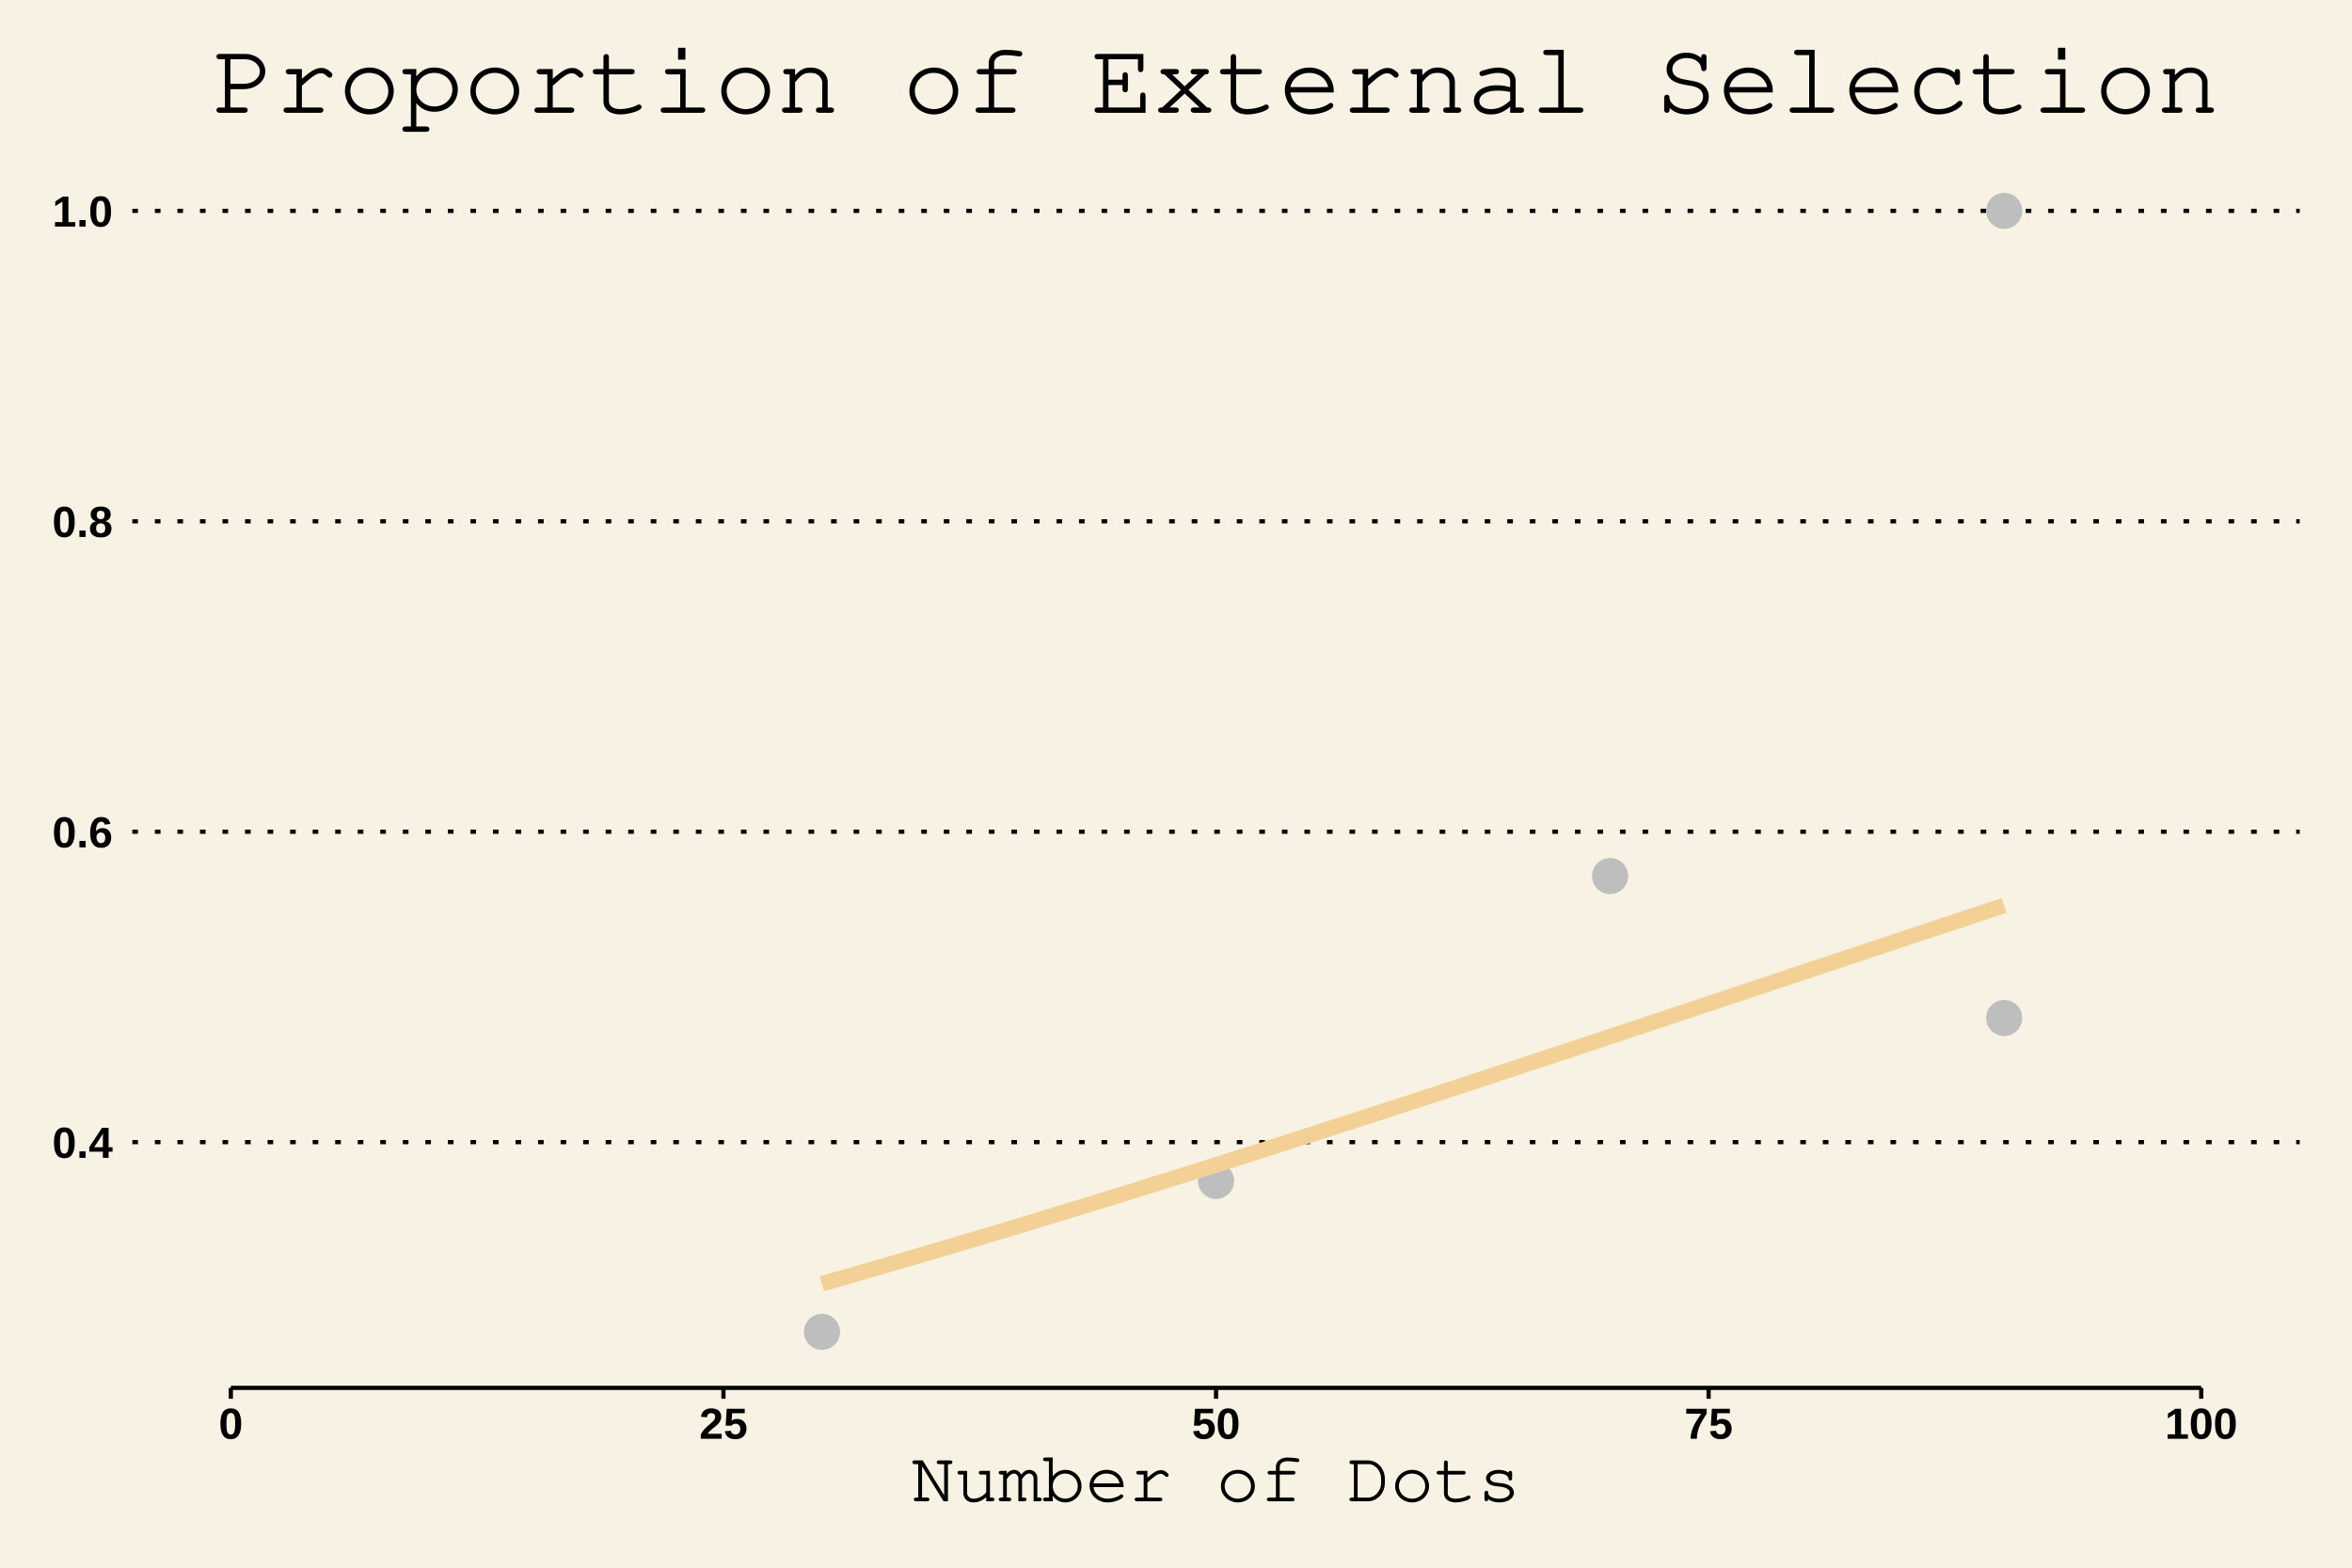
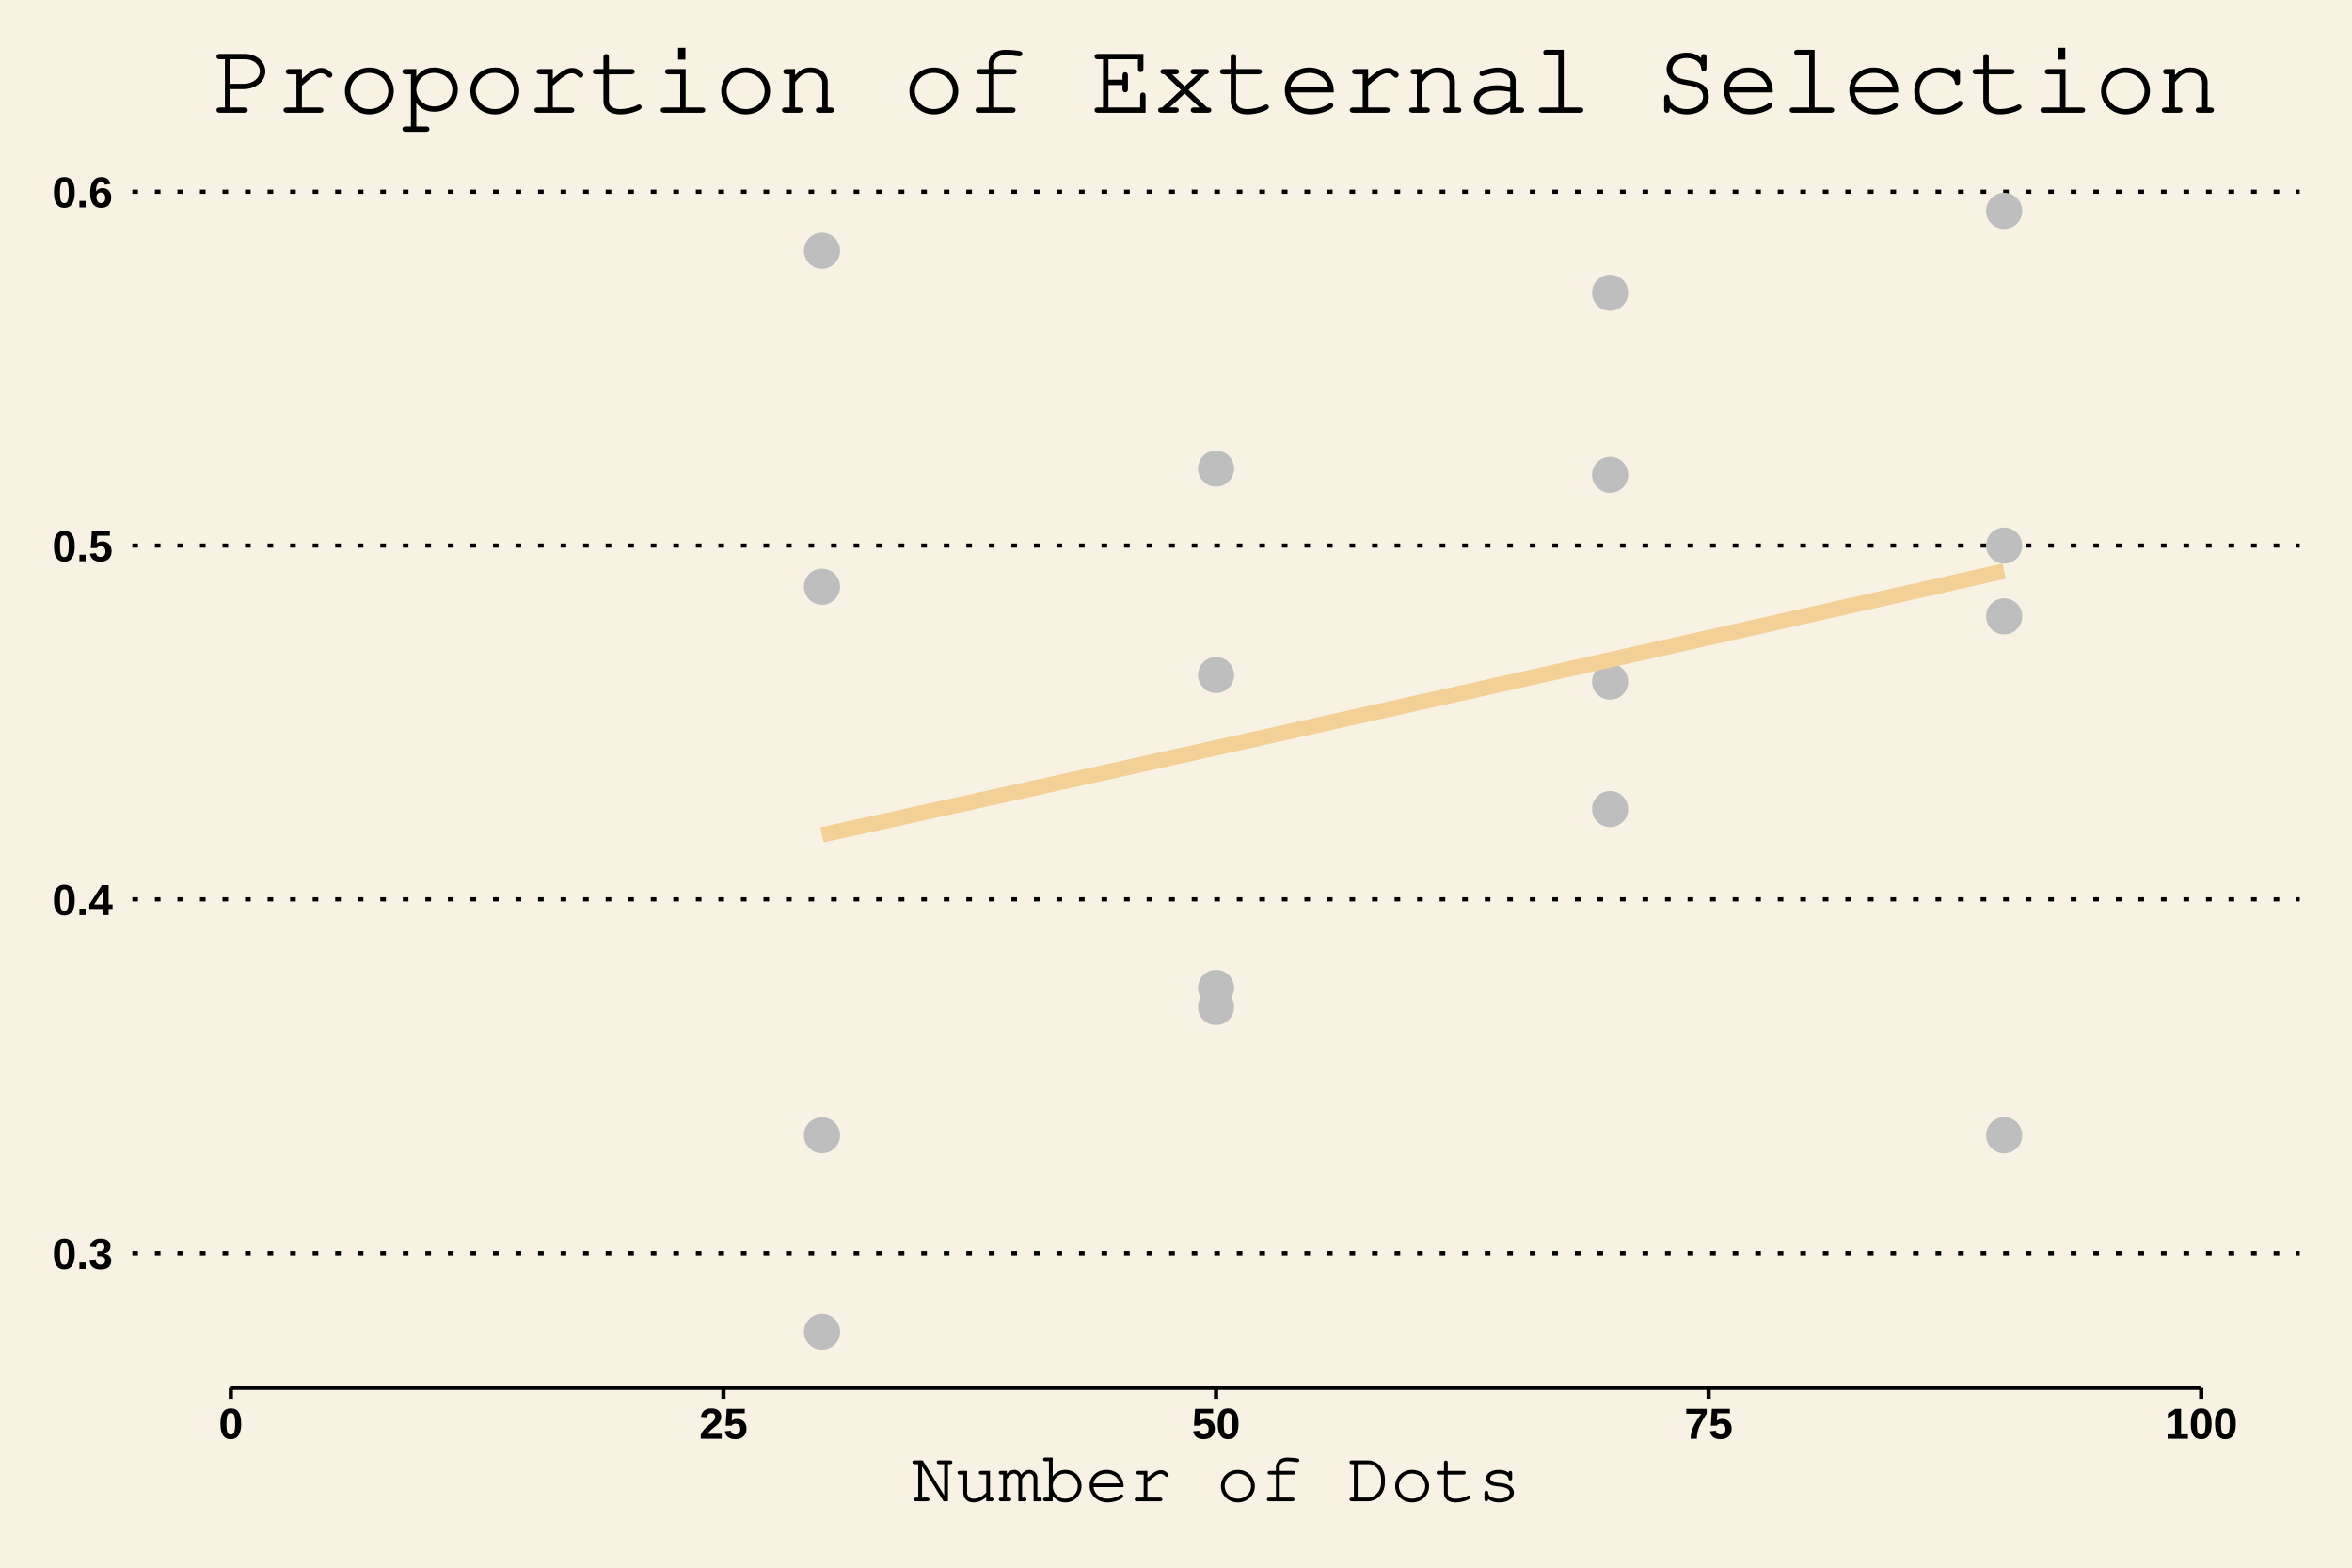
<svg xmlns="http://www.w3.org/2000/svg" class="svglite" width="648.00pt" height="432.00pt" viewBox="0 0 648.00 432.00">
  <defs>
    <style type="text/css">
    .svglite line, .svglite polyline, .svglite polygon, .svglite path, .svglite rect, .svglite circle {
      fill: none;
      stroke: #000000;
      stroke-linecap: round;
      stroke-linejoin: round;
      stroke-miterlimit: 10.00;
    }
  </style>
  </defs>
  <rect width="100%" height="100%" style="stroke: none; fill: #F8F2E4;" />
  <defs>
    <clipPath id="cpMC4wMHw2NDguMDB8MC4wMHw0MzIuMDA=">
      <rect x="0.00" y="0.00" width="648.00" height="432.00" />
    </clipPath>
  </defs>
  <g clip-path="url(#cpMC4wMHw2NDguMDB8MC4wMHw0MzIuMDA=)">
    <rect x="0.00" y="0" width="648.00" height="432.00" style="stroke-width: 1.16; stroke: none; fill: #F8F2E4;" />
  </g>
  <defs>
    <clipPath id="cpMzYuNDZ8NjMzLjYwfDQyLjY2fDM4Mi40NQ==">
      <rect x="36.46" y="42.66" width="597.14" height="339.79" />
    </clipPath>
  </defs>
  <g clip-path="url(#cpMzYuNDZ8NjMzLjYwfDQyLjY2fDM4Mi40NQ==)">
    <rect x="36.46" y="42.66" width="597.14" height="339.79" style="stroke-width: 1.16; stroke: none; fill: #F8F2E4;" />
-     <polyline points="36.46,314.73 633.60,314.73 " style="stroke-width: 1.16; stroke-dasharray: 1.55,4.66; stroke-linecap: butt;" />
-     <polyline points="36.46,229.19 633.60,229.19 " style="stroke-width: 1.16; stroke-dasharray: 1.55,4.66; stroke-linecap: butt;" />
-     <polyline points="36.46,143.65 633.60,143.65 " style="stroke-width: 1.16; stroke-dasharray: 1.55,4.66; stroke-linecap: butt;" />
-     <polyline points="36.46,58.11 633.60,58.11 " style="stroke-width: 1.16; stroke-dasharray: 1.55,4.66; stroke-linecap: butt;" />
+     <polyline points="36.46,345.34 633.60,345.34 " style="stroke-width: 1.16; stroke-dasharray: 1.55,4.66; stroke-linecap: butt;" />
+     <polyline points="36.46,247.84 633.60,247.84 " style="stroke-width: 1.16; stroke-dasharray: 1.55,4.66; stroke-linecap: butt;" />
+     <polyline points="36.46,150.34 633.60,150.34 " style="stroke-width: 1.16; stroke-dasharray: 1.55,4.66; stroke-linecap: butt;" />
+     <polyline points="36.46,52.84 633.60,52.84 " style="stroke-width: 1.16; stroke-dasharray: 1.55,4.66; stroke-linecap: butt;" />
    <circle cx="226.46" cy="367.01" r="4.62" style="stroke-width: 0.71; stroke: #BEBEBE; fill: #BEBEBE;" />
-     <circle cx="335.03" cy="325.43" r="4.62" style="stroke-width: 0.71; stroke: #BEBEBE; fill: #BEBEBE;" />
-     <circle cx="443.60" cy="241.41" r="4.62" style="stroke-width: 0.71; stroke: #BEBEBE; fill: #BEBEBE;" />
-     <circle cx="552.17" cy="280.52" r="4.62" style="stroke-width: 0.71; stroke: #BEBEBE; fill: #BEBEBE;" />
+     <circle cx="226.46" cy="312.84" r="4.62" style="stroke-width: 0.71; stroke: #BEBEBE; fill: #BEBEBE;" />
+     <circle cx="226.46" cy="161.68" r="4.62" style="stroke-width: 0.71; stroke: #BEBEBE; fill: #BEBEBE;" />
+     <circle cx="226.46" cy="69.09" r="4.62" style="stroke-width: 0.71; stroke: #BEBEBE; fill: #BEBEBE;" />
+     <circle cx="335.03" cy="272.22" r="4.62" style="stroke-width: 0.71; stroke: #BEBEBE; fill: #BEBEBE;" />
+     <circle cx="335.03" cy="186.01" r="4.62" style="stroke-width: 0.71; stroke: #BEBEBE; fill: #BEBEBE;" />
+     <circle cx="335.03" cy="277.51" r="4.62" style="stroke-width: 0.71; stroke: #BEBEBE; fill: #BEBEBE;" />
+     <circle cx="335.03" cy="129.14" r="4.62" style="stroke-width: 0.71; stroke: #BEBEBE; fill: #BEBEBE;" />
+     <circle cx="443.60" cy="80.69" r="4.62" style="stroke-width: 0.71; stroke: #BEBEBE; fill: #BEBEBE;" />
+     <circle cx="443.60" cy="187.84" r="4.62" style="stroke-width: 0.71; stroke: #BEBEBE; fill: #BEBEBE;" />
+     <circle cx="443.60" cy="222.95" r="4.62" style="stroke-width: 0.71; stroke: #BEBEBE; fill: #BEBEBE;" />
+     <circle cx="443.60" cy="130.84" r="4.62" style="stroke-width: 0.71; stroke: #BEBEBE; fill: #BEBEBE;" />
+     <circle cx="552.17" cy="169.84" r="4.62" style="stroke-width: 0.71; stroke: #BEBEBE; fill: #BEBEBE;" />
    <circle cx="552.17" cy="58.11" r="4.62" style="stroke-width: 0.71; stroke: #BEBEBE; fill: #BEBEBE;" />
-     <polyline points="226.46,353.74 230.58,352.57 234.71,351.38 238.83,350.19 242.95,349.00 247.08,347.80 251.20,346.59 255.32,345.38 259.44,344.17 263.57,342.94 267.69,341.72 271.81,340.49 275.94,339.25 280.06,338.01 284.18,336.76 288.30,335.51 292.43,334.25 296.55,332.99 300.67,331.72 304.80,330.45 308.92,329.18 313.04,327.90 317.17,326.61 321.29,325.32 325.41,324.03 329.53,322.74 333.66,321.44 337.78,320.13 341.90,318.82 346.03,317.51 350.15,316.20 354.27,314.88 358.39,313.56 362.52,312.23 366.64,310.90 370.76,309.57 374.89,308.24 379.01,306.90 383.13,305.56 387.25,304.21 391.38,302.87 395.50,301.52 399.62,300.17 403.75,298.82 407.87,297.46 411.99,296.10 416.12,294.74 420.24,293.38 424.36,292.02 428.48,290.65 432.61,289.29 436.73,287.92 440.85,286.55 444.98,285.18 449.10,283.81 453.22,282.44 457.34,281.07 461.47,279.69 465.59,278.32 469.71,276.94 473.84,275.57 477.96,274.19 482.08,272.82 486.21,271.44 490.33,270.06 494.45,268.69 498.57,267.31 502.70,265.94 506.82,264.56 510.94,263.19 515.07,261.82 519.19,260.44 523.31,259.07 527.43,257.70 531.56,256.33 535.68,254.97 539.80,253.60 543.93,252.23 548.05,250.87 552.17,249.51 " style="stroke-width: 4.27; stroke: #F2D096; stroke-linecap: butt;" />
+     <circle cx="552.17" cy="150.34" r="4.62" style="stroke-width: 0.71; stroke: #BEBEBE; fill: #BEBEBE;" />
+     <circle cx="552.17" cy="312.84" r="4.62" style="stroke-width: 0.71; stroke: #BEBEBE; fill: #BEBEBE;" />
+     <polyline points="226.46,230.07 230.58,229.16 234.71,228.26 238.83,227.35 242.95,226.45 247.08,225.54 251.20,224.63 255.32,223.72 259.44,222.81 263.57,221.91 267.69,221.00 271.81,220.09 275.94,219.18 280.06,218.27 284.18,217.35 288.30,216.44 292.43,215.53 296.55,214.62 300.67,213.70 304.80,212.79 308.92,211.88 313.04,210.96 317.17,210.05 321.29,209.13 325.41,208.22 329.53,207.30 333.66,206.38 337.78,205.47 341.90,204.55 346.03,203.63 350.15,202.71 354.27,201.79 358.39,200.87 362.52,199.95 366.64,199.03 370.76,198.11 374.89,197.19 379.01,196.27 383.13,195.35 387.25,194.43 391.38,193.51 395.50,192.59 399.62,191.66 403.75,190.74 407.87,189.82 411.99,188.90 416.12,187.97 420.24,187.05 424.36,186.12 428.48,185.20 432.61,184.28 436.73,183.35 440.85,182.43 444.98,181.50 449.10,180.58 453.22,179.65 457.34,178.72 461.47,177.80 465.59,176.87 469.71,175.94 473.84,175.02 477.96,174.09 482.08,173.16 486.21,172.24 490.33,171.31 494.45,170.38 498.57,169.45 502.70,168.53 506.82,167.60 510.94,166.67 515.07,165.74 519.19,164.81 523.31,163.89 527.43,162.96 531.56,162.03 535.68,161.10 539.80,160.17 543.93,159.24 548.05,158.31 552.17,157.38 " style="stroke-width: 4.27; stroke: #F2D096; stroke-linecap: butt;" />
    <rect x="36.46" y="42.66" width="597.14" height="339.79" style="stroke-width: 1.16; stroke: none;" />
  </g>
  <g clip-path="url(#cpMC4wMHw2NDguMDB8MC4wMHw0MzIuMDA=)">
-     <text x="31.08" y="319.05" text-anchor="end" style="font-size: 12.00px; font-weight: bold; font-family: Arial;" textLength="16.68px" lengthAdjust="spacingAndGlyphs">0.4</text>
-     <text x="31.08" y="233.51" text-anchor="end" style="font-size: 12.00px; font-weight: bold; font-family: Arial;" textLength="16.68px" lengthAdjust="spacingAndGlyphs">0.6</text>
-     <text x="31.08" y="147.97" text-anchor="end" style="font-size: 12.00px; font-weight: bold; font-family: Arial;" textLength="16.68px" lengthAdjust="spacingAndGlyphs">0.8</text>
-     <text x="31.08" y="62.43" text-anchor="end" style="font-size: 12.00px; font-weight: bold; font-family: Arial;" textLength="16.68px" lengthAdjust="spacingAndGlyphs">1.0</text>
+     <text x="31.08" y="349.66" text-anchor="end" style="font-size: 12.00px; font-weight: bold; font-family: Arial;" textLength="16.68px" lengthAdjust="spacingAndGlyphs">0.3</text>
+     <text x="31.08" y="252.16" text-anchor="end" style="font-size: 12.00px; font-weight: bold; font-family: Arial;" textLength="16.68px" lengthAdjust="spacingAndGlyphs">0.4</text>
+     <text x="31.08" y="154.66" text-anchor="end" style="font-size: 12.00px; font-weight: bold; font-family: Arial;" textLength="16.68px" lengthAdjust="spacingAndGlyphs">0.5</text>
+     <text x="31.08" y="57.16" text-anchor="end" style="font-size: 12.00px; font-weight: bold; font-family: Arial;" textLength="16.68px" lengthAdjust="spacingAndGlyphs">0.6</text>
    <polyline points="63.60,382.45 606.46,382.45 " style="stroke-width: 1.16; stroke-linecap: butt;" />
    <polyline points="63.60,385.44 63.60,382.45 " style="stroke-width: 1.16; stroke-linecap: butt;" />
    <polyline points="199.32,385.44 199.32,382.45 " style="stroke-width: 1.16; stroke-linecap: butt;" />
    <polyline points="335.03,385.44 335.03,382.45 " style="stroke-width: 1.16; stroke-linecap: butt;" />
    <polyline points="470.74,385.44 470.74,382.45 " style="stroke-width: 1.16; stroke-linecap: butt;" />
    <polyline points="606.46,385.44 606.46,382.45 " style="stroke-width: 1.16; stroke-linecap: butt;" />
    <text x="63.60" y="396.47" text-anchor="middle" style="font-size: 12.00px; font-weight: bold; font-family: Arial;" textLength="6.67px" lengthAdjust="spacingAndGlyphs">0</text>
    <text x="199.32" y="396.47" text-anchor="middle" style="font-size: 12.00px; font-weight: bold; font-family: Arial;" textLength="13.35px" lengthAdjust="spacingAndGlyphs">25</text>
    <text x="335.03" y="396.47" text-anchor="middle" style="font-size: 12.00px; font-weight: bold; font-family: Arial;" textLength="13.35px" lengthAdjust="spacingAndGlyphs">50</text>
    <text x="470.74" y="396.47" text-anchor="middle" style="font-size: 12.00px; font-weight: bold; font-family: Arial;" textLength="13.35px" lengthAdjust="spacingAndGlyphs">75</text>
    <text x="606.46" y="396.47" text-anchor="middle" style="font-size: 12.00px; font-weight: bold; font-family: Arial;" textLength="20.02px" lengthAdjust="spacingAndGlyphs">100</text>
    <text x="335.03" y="413.70" text-anchor="middle" style="font-size: 20.00px; font-weight: 0; font-family: Courier;" textLength="168.03px" lengthAdjust="spacingAndGlyphs">Number of Dots</text>
    <text x="335.03" y="31.08" text-anchor="middle" style="font-size: 28.80px; font-weight: 0; font-family: Courier;" textLength="552.96px" lengthAdjust="spacingAndGlyphs">Proportion of External Selection</text>
  </g>
</svg>
